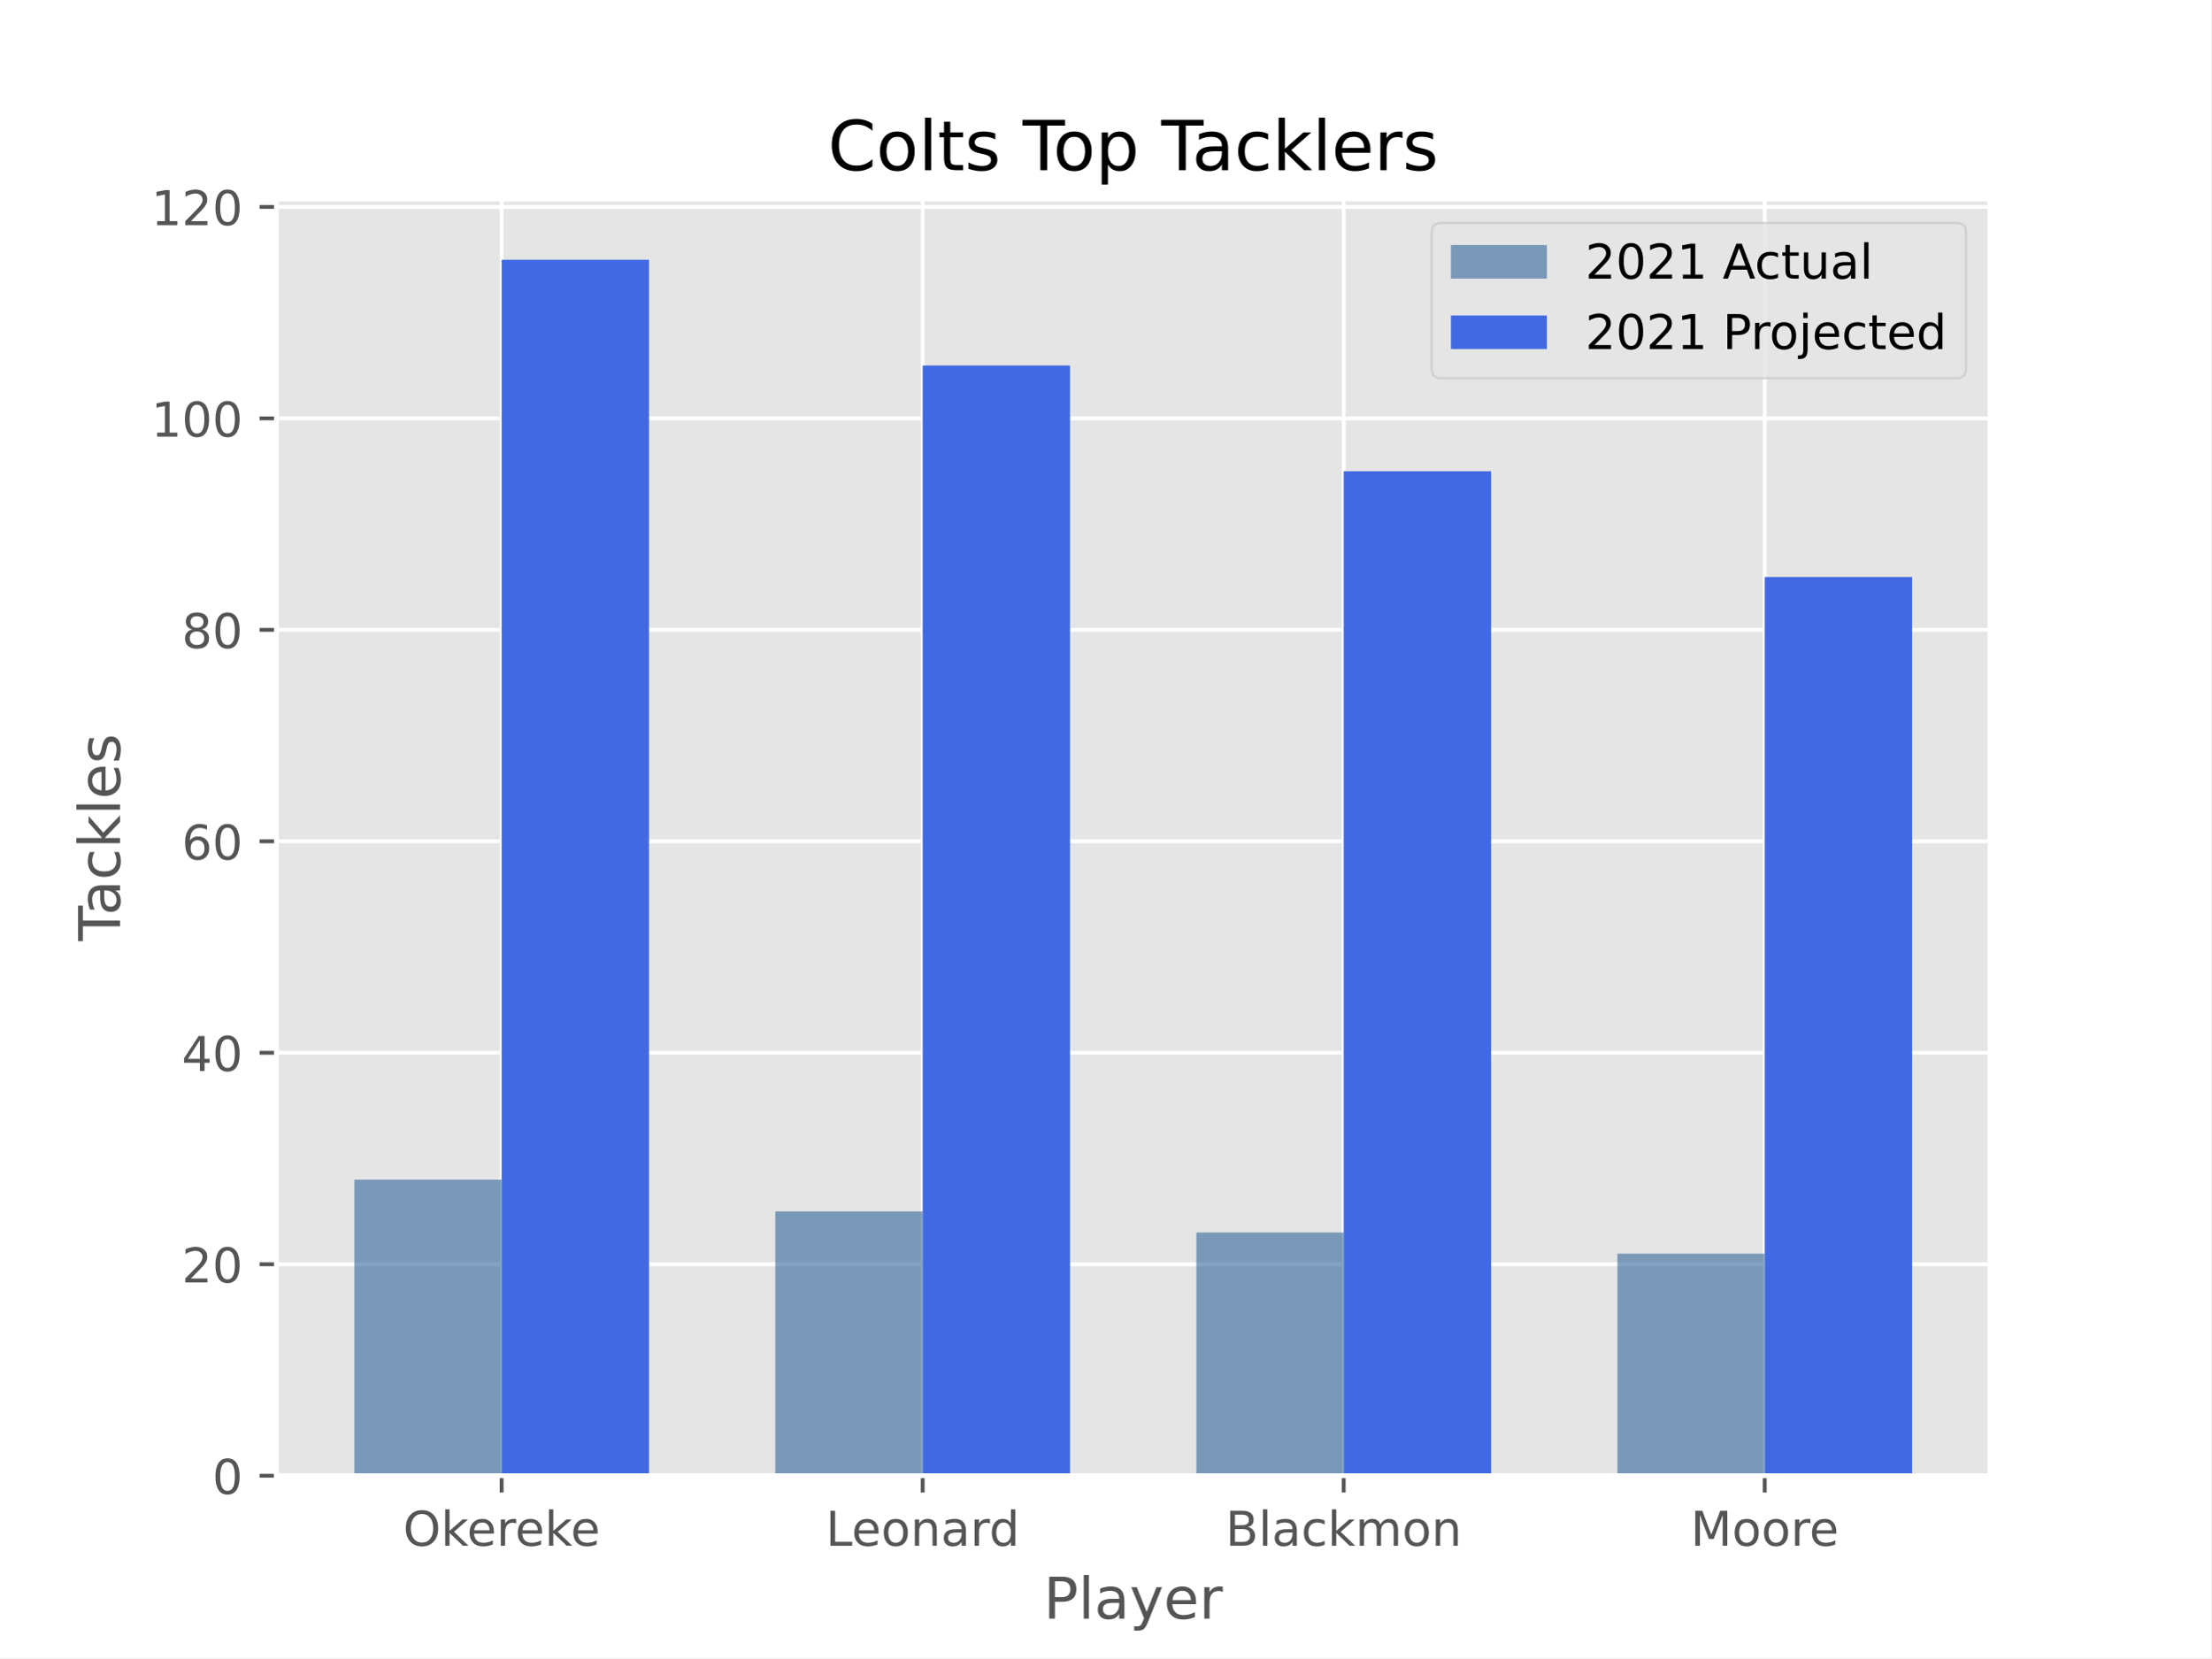
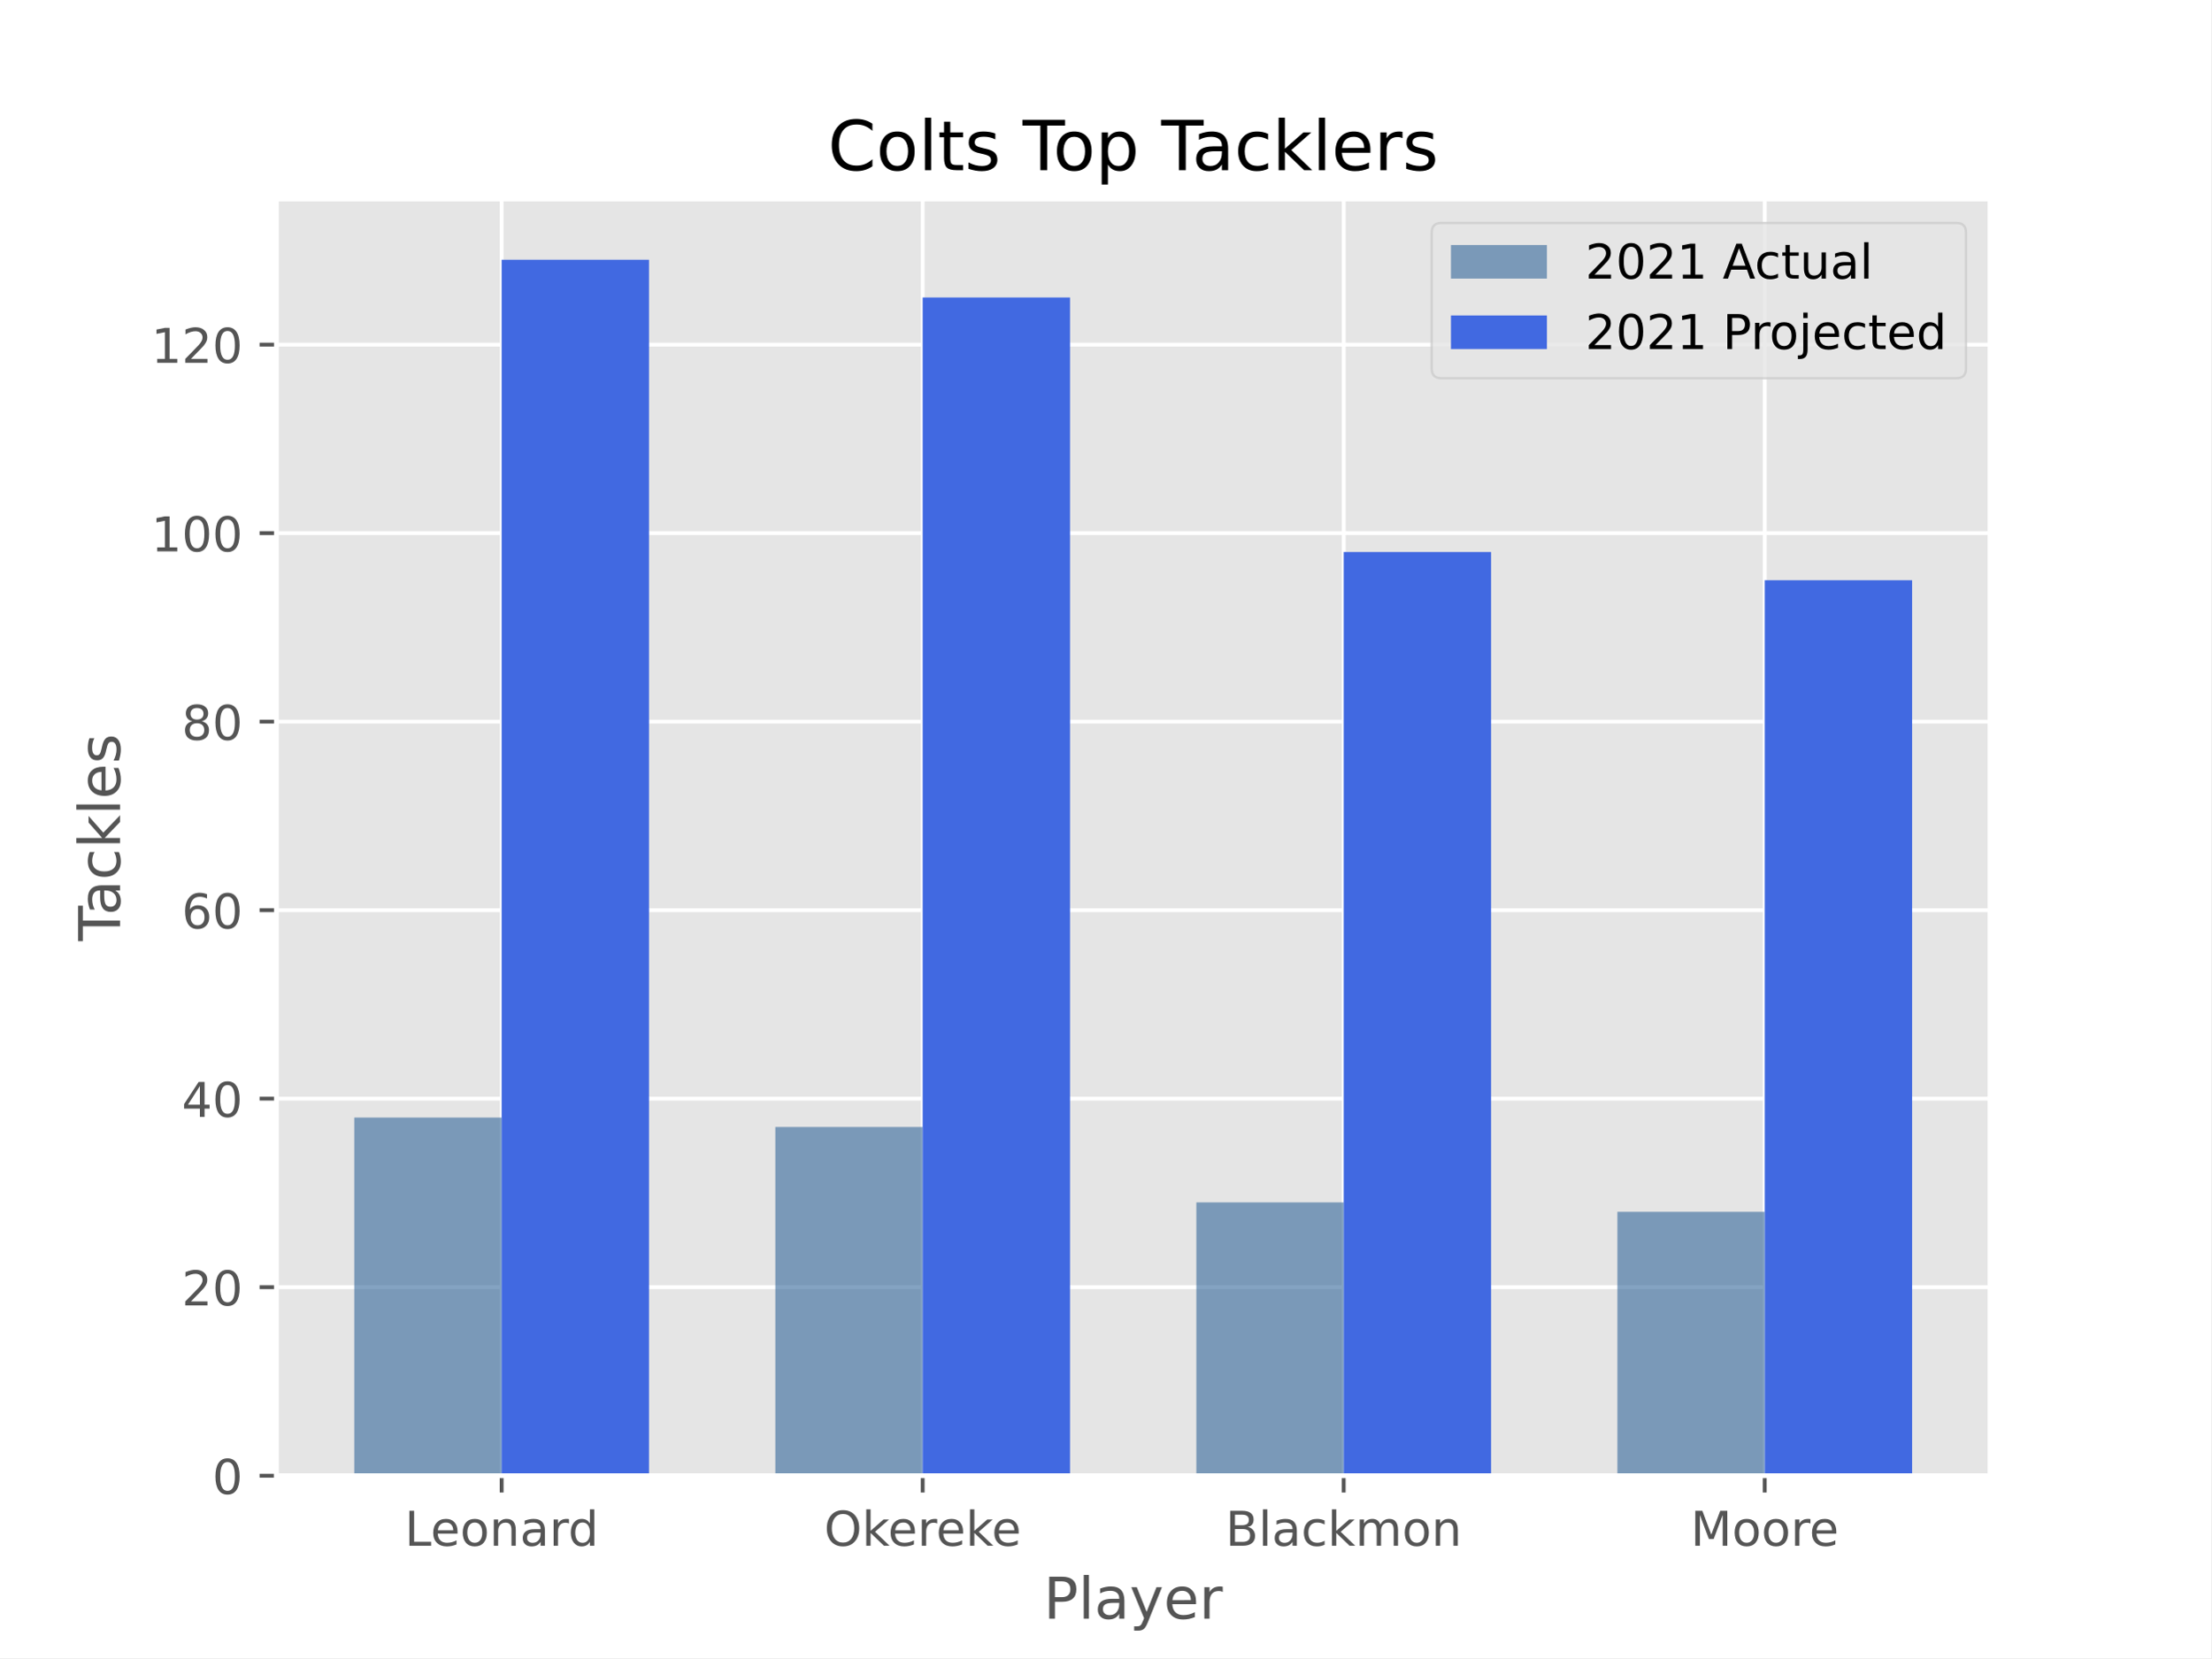
<svg xmlns="http://www.w3.org/2000/svg" xmlns:xlink="http://www.w3.org/1999/xlink" height="345.6pt" version="1.1" viewBox="0 0 460.8 345.6" width="460.8pt">
  <defs>
    <style type="text/css">*{stroke-linecap:butt;stroke-linejoin:round;}</style>
  </defs>
  <g id="figure_1">
    <g id="patch_1">
      <path d="M 0 345.6  L 460.8 345.6  L 460.8 0  L 0 0  z " style="fill:#ffffff;" />
    </g>
    <g id="axes_1">
      <g id="patch_2">
        <path d="M 57.6 307.584  L 414.72 307.584  L 414.72 41.472  L 57.6 41.472  z " style="fill:#e5e5e5;" />
      </g>
      <g id="matplotlib.axis_1">
        <g id="xtick_1">
          <g id="line2d_1">
-             <path clip-path="url(#p96173e5611)" d="M 104.543 307.584  L 104.543 41.472  " style="fill:none;stroke:#ffffff;stroke-linecap:square;stroke-width:0.8;" />
+             <path clip-path="url(#p70c346a8af)" d="M 104.543 307.584  L 104.543 41.472  " style="fill:none;stroke:#ffffff;stroke-linecap:square;stroke-width:0.8;" />
          </g>
          <g id="line2d_2">
            <defs>
-               <path d="M 0 0  L 0 3.5  " id="m11c60d16bc" style="stroke:#555555;stroke-width:0.8;" />
-             </defs>
-             <g>
-               <use style="fill:#555555;stroke:#555555;stroke-width:0.8;" x="104.543" xlink:href="#m11c60d16bc" y="307.584" />
+               <path d="M 0 0  L 0 3.5  " id="m7125b9de30" style="stroke:#555555;stroke-width:0.8;" />
+             </defs>
+             <g>
+               <use style="fill:#555555;stroke:#555555;stroke-width:0.8;" x="104.543" xlink:href="#m7125b9de30" y="307.584" />
            </g>
          </g>
          <g id="text_1">
-             <g style="fill:#555555;" transform="translate(84.00657 322.1824)scale(0.1 -0.1)">
+             <g style="fill:#555555;" transform="translate(84.33392 322.1824)scale(0.1 -0.1)">
+               <defs>
+                 <path d="M 628 4666  L 1259 4666  L 1259 531  L 3531 531  L 3531 0  L 628 0  L 628 4666  z " id="DejaVuSans-4c" transform="scale(0.015625)" />
+                 <path d="M 3597 1894  L 3597 1613  L 953 1613  Q 991 1019 1311 708  Q 1631 397 2203 397  Q 2534 397 2845 478  Q 3156 559 3463 722  L 3463 178  Q 3153 47 2828 -22  Q 2503 -91 2169 -91  Q 1331 -91 842 396  Q 353 884 353 1716  Q 353 2575 817 3079  Q 1281 3584 2069 3584  Q 2775 3584 3186 3129  Q 3597 2675 3597 1894  z M 3022 2063  Q 3016 2534 2758 2815  Q 2500 3097 2075 3097  Q 1594 3097 1305 2825  Q 1016 2553 972 2059  L 3022 2063  z " id="DejaVuSans-65" transform="scale(0.015625)" />
+                 <path d="M 1959 3097  Q 1497 3097 1228 2736  Q 959 2375 959 1747  Q 959 1119 1226 758  Q 1494 397 1959 397  Q 2419 397 2687 759  Q 2956 1122 2956 1747  Q 2956 2369 2687 2733  Q 2419 3097 1959 3097  z M 1959 3584  Q 2709 3584 3137 3096  Q 3566 2609 3566 1747  Q 3566 888 3137 398  Q 2709 -91 1959 -91  Q 1206 -91 779 398  Q 353 888 353 1747  Q 353 2609 779 3096  Q 1206 3584 1959 3584  z " id="DejaVuSans-6f" transform="scale(0.015625)" />
+                 <path d="M 3513 2113  L 3513 0  L 2938 0  L 2938 2094  Q 2938 2591 2744 2837  Q 2550 3084 2163 3084  Q 1697 3084 1428 2787  Q 1159 2491 1159 1978  L 1159 0  L 581 0  L 581 3500  L 1159 3500  L 1159 2956  Q 1366 3272 1645 3428  Q 1925 3584 2291 3584  Q 2894 3584 3203 3211  Q 3513 2838 3513 2113  z " id="DejaVuSans-6e" transform="scale(0.015625)" />
+                 <path d="M 2194 1759  Q 1497 1759 1228 1600  Q 959 1441 959 1056  Q 959 750 1161 570  Q 1363 391 1709 391  Q 2188 391 2477 730  Q 2766 1069 2766 1631  L 2766 1759  L 2194 1759  z M 3341 1997  L 3341 0  L 2766 0  L 2766 531  Q 2569 213 2275 61  Q 1981 -91 1556 -91  Q 1019 -91 701 211  Q 384 513 384 1019  Q 384 1609 779 1909  Q 1175 2209 1959 2209  L 2766 2209  L 2766 2266  Q 2766 2663 2505 2880  Q 2244 3097 1772 3097  Q 1472 3097 1187 3025  Q 903 2953 641 2809  L 641 3341  Q 956 3463 1253 3523  Q 1550 3584 1831 3584  Q 2591 3584 2966 3190  Q 3341 2797 3341 1997  z " id="DejaVuSans-61" transform="scale(0.015625)" />
+                 <path d="M 2631 2963  Q 2534 3019 2420 3045  Q 2306 3072 2169 3072  Q 1681 3072 1420 2755  Q 1159 2438 1159 1844  L 1159 0  L 581 0  L 581 3500  L 1159 3500  L 1159 2956  Q 1341 3275 1631 3429  Q 1922 3584 2338 3584  Q 2397 3584 2469 3576  Q 2541 3569 2628 3553  L 2631 2963  z " id="DejaVuSans-72" transform="scale(0.015625)" />
+                 <path d="M 2906 2969  L 2906 4863  L 3481 4863  L 3481 0  L 2906 0  L 2906 525  Q 2725 213 2448 61  Q 2172 -91 1784 -91  Q 1150 -91 751 415  Q 353 922 353 1747  Q 353 2572 751 3078  Q 1150 3584 1784 3584  Q 2172 3584 2448 3432  Q 2725 3281 2906 2969  z M 947 1747  Q 947 1113 1208 752  Q 1469 391 1925 391  Q 2381 391 2643 752  Q 2906 1113 2906 1747  Q 2906 2381 2643 2742  Q 2381 3103 1925 3103  Q 1469 3103 1208 2742  Q 947 2381 947 1747  z " id="DejaVuSans-64" transform="scale(0.015625)" />
+               </defs>
+               <use xlink:href="#DejaVuSans-4c" />
+               <use x="53.963" xlink:href="#DejaVuSans-65" />
+               <use x="115.486" xlink:href="#DejaVuSans-6f" />
+               <use x="176.668" xlink:href="#DejaVuSans-6e" />
+               <use x="240.047" xlink:href="#DejaVuSans-61" />
+               <use x="301.326" xlink:href="#DejaVuSans-72" />
+               <use x="340.689" xlink:href="#DejaVuSans-64" />
+             </g>
+           </g>
+         </g>
+         <g id="xtick_2">
+           <g id="line2d_3">
+             <path clip-path="url(#p70c346a8af)" d="M 192.288 307.584  L 192.288 41.472  " style="fill:none;stroke:#ffffff;stroke-linecap:square;stroke-width:0.8;" />
+           </g>
+           <g id="line2d_4">
+             <g>
+               <use style="fill:#555555;stroke:#555555;stroke-width:0.8;" x="192.288" xlink:href="#m7125b9de30" y="307.584" />
+             </g>
+           </g>
+           <g id="text_2">
+             <g style="fill:#555555;" transform="translate(171.751 322.1824)scale(0.1 -0.1)">
              <defs>
                <path d="M 2522 4238  Q 1834 4238 1429 3725  Q 1025 3213 1025 2328  Q 1025 1447 1429 934  Q 1834 422 2522 422  Q 3209 422 3611 934  Q 4013 1447 4013 2328  Q 4013 3213 3611 3725  Q 3209 4238 2522 4238  z M 2522 4750  Q 3503 4750 4090 4092  Q 4678 3434 4678 2328  Q 4678 1225 4090 567  Q 3503 -91 2522 -91  Q 1538 -91 948 565  Q 359 1222 359 2328  Q 359 3434 948 4092  Q 1538 4750 2522 4750  z " id="DejaVuSans-4f" transform="scale(0.015625)" />
                <path d="M 581 4863  L 1159 4863  L 1159 1991  L 2875 3500  L 3609 3500  L 1753 1863  L 3688 0  L 2938 0  L 1159 1709  L 1159 0  L 581 0  L 581 4863  z " id="DejaVuSans-6b" transform="scale(0.015625)" />
-                 <path d="M 3597 1894  L 3597 1613  L 953 1613  Q 991 1019 1311 708  Q 1631 397 2203 397  Q 2534 397 2845 478  Q 3156 559 3463 722  L 3463 178  Q 3153 47 2828 -22  Q 2503 -91 2169 -91  Q 1331 -91 842 396  Q 353 884 353 1716  Q 353 2575 817 3079  Q 1281 3584 2069 3584  Q 2775 3584 3186 3129  Q 3597 2675 3597 1894  z M 3022 2063  Q 3016 2534 2758 2815  Q 2500 3097 2075 3097  Q 1594 3097 1305 2825  Q 1016 2553 972 2059  L 3022 2063  z " id="DejaVuSans-65" transform="scale(0.015625)" />
-                 <path d="M 2631 2963  Q 2534 3019 2420 3045  Q 2306 3072 2169 3072  Q 1681 3072 1420 2755  Q 1159 2438 1159 1844  L 1159 0  L 581 0  L 581 3500  L 1159 3500  L 1159 2956  Q 1341 3275 1631 3429  Q 1922 3584 2338 3584  Q 2397 3584 2469 3576  Q 2541 3569 2628 3553  L 2631 2963  z " id="DejaVuSans-72" transform="scale(0.015625)" />
              </defs>
              <use xlink:href="#DejaVuSans-4f" />
              <use x="78.711" xlink:href="#DejaVuSans-6b" />
              <use x="132.996" xlink:href="#DejaVuSans-65" />
              <use x="194.52" xlink:href="#DejaVuSans-72" />
              <use x="233.383" xlink:href="#DejaVuSans-65" />
              <use x="294.906" xlink:href="#DejaVuSans-6b" />
              <use x="349.191" xlink:href="#DejaVuSans-65" />
            </g>
          </g>
        </g>
-         <g id="xtick_2">
-           <g id="line2d_3">
-             <path clip-path="url(#p96173e5611)" d="M 192.288 307.584  L 192.288 41.472  " style="fill:none;stroke:#ffffff;stroke-linecap:square;stroke-width:0.8;" />
-           </g>
-           <g id="line2d_4">
-             <g>
-               <use style="fill:#555555;stroke:#555555;stroke-width:0.8;" x="192.288" xlink:href="#m11c60d16bc" y="307.584" />
-             </g>
-           </g>
-           <g id="text_2">
-             <g style="fill:#555555;" transform="translate(172.0784 322.1824)scale(0.1 -0.1)">
-               <defs>
-                 <path d="M 628 4666  L 1259 4666  L 1259 531  L 3531 531  L 3531 0  L 628 0  L 628 4666  z " id="DejaVuSans-4c" transform="scale(0.015625)" />
-                 <path d="M 1959 3097  Q 1497 3097 1228 2736  Q 959 2375 959 1747  Q 959 1119 1226 758  Q 1494 397 1959 397  Q 2419 397 2687 759  Q 2956 1122 2956 1747  Q 2956 2369 2687 2733  Q 2419 3097 1959 3097  z M 1959 3584  Q 2709 3584 3137 3096  Q 3566 2609 3566 1747  Q 3566 888 3137 398  Q 2709 -91 1959 -91  Q 1206 -91 779 398  Q 353 888 353 1747  Q 353 2609 779 3096  Q 1206 3584 1959 3584  z " id="DejaVuSans-6f" transform="scale(0.015625)" />
-                 <path d="M 3513 2113  L 3513 0  L 2938 0  L 2938 2094  Q 2938 2591 2744 2837  Q 2550 3084 2163 3084  Q 1697 3084 1428 2787  Q 1159 2491 1159 1978  L 1159 0  L 581 0  L 581 3500  L 1159 3500  L 1159 2956  Q 1366 3272 1645 3428  Q 1925 3584 2291 3584  Q 2894 3584 3203 3211  Q 3513 2838 3513 2113  z " id="DejaVuSans-6e" transform="scale(0.015625)" />
-                 <path d="M 2194 1759  Q 1497 1759 1228 1600  Q 959 1441 959 1056  Q 959 750 1161 570  Q 1363 391 1709 391  Q 2188 391 2477 730  Q 2766 1069 2766 1631  L 2766 1759  L 2194 1759  z M 3341 1997  L 3341 0  L 2766 0  L 2766 531  Q 2569 213 2275 61  Q 1981 -91 1556 -91  Q 1019 -91 701 211  Q 384 513 384 1019  Q 384 1609 779 1909  Q 1175 2209 1959 2209  L 2766 2209  L 2766 2266  Q 2766 2663 2505 2880  Q 2244 3097 1772 3097  Q 1472 3097 1187 3025  Q 903 2953 641 2809  L 641 3341  Q 956 3463 1253 3523  Q 1550 3584 1831 3584  Q 2591 3584 2966 3190  Q 3341 2797 3341 1997  z " id="DejaVuSans-61" transform="scale(0.015625)" />
-                 <path d="M 2906 2969  L 2906 4863  L 3481 4863  L 3481 0  L 2906 0  L 2906 525  Q 2725 213 2448 61  Q 2172 -91 1784 -91  Q 1150 -91 751 415  Q 353 922 353 1747  Q 353 2572 751 3078  Q 1150 3584 1784 3584  Q 2172 3584 2448 3432  Q 2725 3281 2906 2969  z M 947 1747  Q 947 1113 1208 752  Q 1469 391 1925 391  Q 2381 391 2643 752  Q 2906 1113 2906 1747  Q 2906 2381 2643 2742  Q 2381 3103 1925 3103  Q 1469 3103 1208 2742  Q 947 2381 947 1747  z " id="DejaVuSans-64" transform="scale(0.015625)" />
-               </defs>
-               <use xlink:href="#DejaVuSans-4c" />
-               <use x="53.963" xlink:href="#DejaVuSans-65" />
-               <use x="115.486" xlink:href="#DejaVuSans-6f" />
-               <use x="176.668" xlink:href="#DejaVuSans-6e" />
-               <use x="240.047" xlink:href="#DejaVuSans-61" />
-               <use x="301.326" xlink:href="#DejaVuSans-72" />
-               <use x="340.689" xlink:href="#DejaVuSans-64" />
-             </g>
-           </g>
-         </g>
        <g id="xtick_3">
          <g id="line2d_5">
-             <path clip-path="url(#p96173e5611)" d="M 280.032 307.584  L 280.032 41.472  " style="fill:none;stroke:#ffffff;stroke-linecap:square;stroke-width:0.8;" />
+             <path clip-path="url(#p70c346a8af)" d="M 280.032 307.584  L 280.032 41.472  " style="fill:none;stroke:#ffffff;stroke-linecap:square;stroke-width:0.8;" />
          </g>
          <g id="line2d_6">
            <g>
-               <use style="fill:#555555;stroke:#555555;stroke-width:0.8;" x="280.032" xlink:href="#m11c60d16bc" y="307.584" />
+               <use style="fill:#555555;stroke:#555555;stroke-width:0.8;" x="280.032" xlink:href="#m7125b9de30" y="307.584" />
            </g>
          </g>
          <g id="text_3">
            <g style="fill:#555555;" transform="translate(255.4057 322.1824)scale(0.1 -0.1)">
              <defs>
                <path d="M 1259 2228  L 1259 519  L 2272 519  Q 2781 519 3026 730  Q 3272 941 3272 1375  Q 3272 1813 3026 2020  Q 2781 2228 2272 2228  L 1259 2228  z M 1259 4147  L 1259 2741  L 2194 2741  Q 2656 2741 2882 2914  Q 3109 3088 3109 3444  Q 3109 3797 2882 3972  Q 2656 4147 2194 4147  L 1259 4147  z M 628 4666  L 2241 4666  Q 2963 4666 3353 4366  Q 3744 4066 3744 3513  Q 3744 3084 3544 2831  Q 3344 2578 2956 2516  Q 3422 2416 3680 2098  Q 3938 1781 3938 1306  Q 3938 681 3513 340  Q 3088 0 2303 0  L 628 0  L 628 4666  z " id="DejaVuSans-42" transform="scale(0.015625)" />
                <path d="M 603 4863  L 1178 4863  L 1178 0  L 603 0  L 603 4863  z " id="DejaVuSans-6c" transform="scale(0.015625)" />
                <path d="M 3122 3366  L 3122 2828  Q 2878 2963 2633 3030  Q 2388 3097 2138 3097  Q 1578 3097 1268 2742  Q 959 2388 959 1747  Q 959 1106 1268 751  Q 1578 397 2138 397  Q 2388 397 2633 464  Q 2878 531 3122 666  L 3122 134  Q 2881 22 2623 -34  Q 2366 -91 2075 -91  Q 1284 -91 818 406  Q 353 903 353 1747  Q 353 2603 823 3093  Q 1294 3584 2113 3584  Q 2378 3584 2631 3529  Q 2884 3475 3122 3366  z " id="DejaVuSans-63" transform="scale(0.015625)" />
                <path d="M 3328 2828  Q 3544 3216 3844 3400  Q 4144 3584 4550 3584  Q 5097 3584 5394 3201  Q 5691 2819 5691 2113  L 5691 0  L 5113 0  L 5113 2094  Q 5113 2597 4934 2840  Q 4756 3084 4391 3084  Q 3944 3084 3684 2787  Q 3425 2491 3425 1978  L 3425 0  L 2847 0  L 2847 2094  Q 2847 2600 2669 2842  Q 2491 3084 2119 3084  Q 1678 3084 1418 2786  Q 1159 2488 1159 1978  L 1159 0  L 581 0  L 581 3500  L 1159 3500  L 1159 2956  Q 1356 3278 1631 3431  Q 1906 3584 2284 3584  Q 2666 3584 2933 3390  Q 3200 3197 3328 2828  z " id="DejaVuSans-6d" transform="scale(0.015625)" />
              </defs>
              <use xlink:href="#DejaVuSans-42" />
              <use x="68.604" xlink:href="#DejaVuSans-6c" />
              <use x="96.387" xlink:href="#DejaVuSans-61" />
              <use x="157.666" xlink:href="#DejaVuSans-63" />
              <use x="212.646" xlink:href="#DejaVuSans-6b" />
              <use x="270.557" xlink:href="#DejaVuSans-6d" />
              <use x="367.969" xlink:href="#DejaVuSans-6f" />
              <use x="429.15" xlink:href="#DejaVuSans-6e" />
            </g>
          </g>
        </g>
        <g id="xtick_4">
          <g id="line2d_7">
-             <path clip-path="url(#p96173e5611)" d="M 367.777 307.584  L 367.777 41.472  " style="fill:none;stroke:#ffffff;stroke-linecap:square;stroke-width:0.8;" />
+             <path clip-path="url(#p70c346a8af)" d="M 367.777 307.584  L 367.777 41.472  " style="fill:none;stroke:#ffffff;stroke-linecap:square;stroke-width:0.8;" />
          </g>
          <g id="line2d_8">
            <g>
-               <use style="fill:#555555;stroke:#555555;stroke-width:0.8;" x="367.777" xlink:href="#m11c60d16bc" y="307.584" />
+               <use style="fill:#555555;stroke:#555555;stroke-width:0.8;" x="367.777" xlink:href="#m7125b9de30" y="307.584" />
            </g>
          </g>
          <g id="text_4">
            <g style="fill:#555555;" transform="translate(352.3244 322.1824)scale(0.1 -0.1)">
              <defs>
                <path d="M 628 4666  L 1569 4666  L 2759 1491  L 3956 4666  L 4897 4666  L 4897 0  L 4281 0  L 4281 4097  L 3078 897  L 2444 897  L 1241 4097  L 1241 0  L 628 0  L 628 4666  z " id="DejaVuSans-4d" transform="scale(0.015625)" />
              </defs>
              <use xlink:href="#DejaVuSans-4d" />
              <use x="86.279" xlink:href="#DejaVuSans-6f" />
              <use x="147.461" xlink:href="#DejaVuSans-6f" />
              <use x="208.643" xlink:href="#DejaVuSans-72" />
              <use x="247.506" xlink:href="#DejaVuSans-65" />
            </g>
          </g>
        </g>
        <g id="text_5">
          <g style="fill:#555555;" transform="translate(217.4888 337.3802)scale(0.12 -0.12)">
            <defs>
              <path d="M 1259 4147  L 1259 2394  L 2053 2394  Q 2494 2394 2734 2622  Q 2975 2850 2975 3272  Q 2975 3691 2734 3919  Q 2494 4147 2053 4147  L 1259 4147  z M 628 4666  L 2053 4666  Q 2838 4666 3239 4311  Q 3641 3956 3641 3272  Q 3641 2581 3239 2228  Q 2838 1875 2053 1875  L 1259 1875  L 1259 0  L 628 0  L 628 4666  z " id="DejaVuSans-50" transform="scale(0.015625)" />
              <path d="M 2059 -325  Q 1816 -950 1584 -1140  Q 1353 -1331 966 -1331  L 506 -1331  L 506 -850  L 844 -850  Q 1081 -850 1212 -737  Q 1344 -625 1503 -206  L 1606 56  L 191 3500  L 800 3500  L 1894 763  L 2988 3500  L 3597 3500  L 2059 -325  z " id="DejaVuSans-79" transform="scale(0.015625)" />
            </defs>
            <use xlink:href="#DejaVuSans-50" />
            <use x="60.303" xlink:href="#DejaVuSans-6c" />
            <use x="88.086" xlink:href="#DejaVuSans-61" />
            <use x="149.365" xlink:href="#DejaVuSans-79" />
            <use x="208.545" xlink:href="#DejaVuSans-65" />
            <use x="270.068" xlink:href="#DejaVuSans-72" />
          </g>
        </g>
      </g>
      <g id="matplotlib.axis_2">
        <g id="ytick_1">
          <g id="line2d_9">
-             <path clip-path="url(#p96173e5611)" d="M 57.6 307.584  L 414.72 307.584  " style="fill:none;stroke:#ffffff;stroke-linecap:square;stroke-width:0.8;" />
+             <path clip-path="url(#p70c346a8af)" d="M 57.6 307.584  L 414.72 307.584  " style="fill:none;stroke:#ffffff;stroke-linecap:square;stroke-width:0.8;" />
          </g>
          <g id="line2d_10">
            <defs>
-               <path d="M 0 0  L -3.5 0  " id="m90394d0666" style="stroke:#555555;stroke-width:0.8;" />
-             </defs>
-             <g>
-               <use style="fill:#555555;stroke:#555555;stroke-width:0.8;" x="57.6" xlink:href="#m90394d0666" y="307.584" />
+               <path d="M 0 0  L -3.5 0  " id="m6f34752d51" style="stroke:#555555;stroke-width:0.8;" />
+             </defs>
+             <g>
+               <use style="fill:#555555;stroke:#555555;stroke-width:0.8;" x="57.6" xlink:href="#m6f34752d51" y="307.584" />
            </g>
          </g>
          <g id="text_6">
            <g style="fill:#555555;" transform="translate(44.2375 311.3832)scale(0.1 -0.1)">
              <defs>
                <path d="M 2034 4250  Q 1547 4250 1301 3770  Q 1056 3291 1056 2328  Q 1056 1369 1301 889  Q 1547 409 2034 409  Q 2525 409 2770 889  Q 3016 1369 3016 2328  Q 3016 3291 2770 3770  Q 2525 4250 2034 4250  z M 2034 4750  Q 2819 4750 3233 4129  Q 3647 3509 3647 2328  Q 3647 1150 3233 529  Q 2819 -91 2034 -91  Q 1250 -91 836 529  Q 422 1150 422 2328  Q 422 3509 836 4129  Q 1250 4750 2034 4750  z " id="DejaVuSans-30" transform="scale(0.015625)" />
              </defs>
              <use xlink:href="#DejaVuSans-30" />
            </g>
          </g>
        </g>
        <g id="ytick_2">
          <g id="line2d_11">
-             <path clip-path="url(#p96173e5611)" d="M 57.6 263.507  L 414.72 263.507  " style="fill:none;stroke:#ffffff;stroke-linecap:square;stroke-width:0.8;" />
+             <path clip-path="url(#p70c346a8af)" d="M 57.6 268.291  L 414.72 268.291  " style="fill:none;stroke:#ffffff;stroke-linecap:square;stroke-width:0.8;" />
          </g>
          <g id="line2d_12">
            <g>
-               <use style="fill:#555555;stroke:#555555;stroke-width:0.8;" x="57.6" xlink:href="#m90394d0666" y="263.507" />
+               <use style="fill:#555555;stroke:#555555;stroke-width:0.8;" x="57.6" xlink:href="#m6f34752d51" y="268.291" />
            </g>
          </g>
          <g id="text_7">
-             <g style="fill:#555555;" transform="translate(37.875 267.3067)scale(0.1 -0.1)">
+             <g style="fill:#555555;" transform="translate(37.875 272.0902)scale(0.1 -0.1)">
              <defs>
                <path d="M 1228 531  L 3431 531  L 3431 0  L 469 0  L 469 531  Q 828 903 1448 1529  Q 2069 2156 2228 2338  Q 2531 2678 2651 2914  Q 2772 3150 2772 3378  Q 2772 3750 2511 3984  Q 2250 4219 1831 4219  Q 1534 4219 1204 4116  Q 875 4013 500 3803  L 500 4441  Q 881 4594 1212 4672  Q 1544 4750 1819 4750  Q 2544 4750 2975 4387  Q 3406 4025 3406 3419  Q 3406 3131 3298 2873  Q 3191 2616 2906 2266  Q 2828 2175 2409 1742  Q 1991 1309 1228 531  z " id="DejaVuSans-32" transform="scale(0.015625)" />
              </defs>
              <use xlink:href="#DejaVuSans-32" />
              <use x="63.623" xlink:href="#DejaVuSans-30" />
            </g>
          </g>
        </g>
        <g id="ytick_3">
          <g id="line2d_13">
-             <path clip-path="url(#p96173e5611)" d="M 57.6 219.431  L 414.72 219.431  " style="fill:none;stroke:#ffffff;stroke-linecap:square;stroke-width:0.8;" />
+             <path clip-path="url(#p70c346a8af)" d="M 57.6 228.998  L 414.72 228.998  " style="fill:none;stroke:#ffffff;stroke-linecap:square;stroke-width:0.8;" />
          </g>
          <g id="line2d_14">
            <g>
-               <use style="fill:#555555;stroke:#555555;stroke-width:0.8;" x="57.6" xlink:href="#m90394d0666" y="219.431" />
+               <use style="fill:#555555;stroke:#555555;stroke-width:0.8;" x="57.6" xlink:href="#m6f34752d51" y="228.998" />
            </g>
          </g>
          <g id="text_8">
-             <g style="fill:#555555;" transform="translate(37.875 223.2302)scale(0.1 -0.1)">
+             <g style="fill:#555555;" transform="translate(37.875 232.7972)scale(0.1 -0.1)">
              <defs>
                <path d="M 2419 4116  L 825 1625  L 2419 1625  L 2419 4116  z M 2253 4666  L 3047 4666  L 3047 1625  L 3713 1625  L 3713 1100  L 3047 1100  L 3047 0  L 2419 0  L 2419 1100  L 313 1100  L 313 1709  L 2253 4666  z " id="DejaVuSans-34" transform="scale(0.015625)" />
              </defs>
              <use xlink:href="#DejaVuSans-34" />
              <use x="63.623" xlink:href="#DejaVuSans-30" />
            </g>
          </g>
        </g>
        <g id="ytick_4">
          <g id="line2d_15">
-             <path clip-path="url(#p96173e5611)" d="M 57.6 175.354  L 414.72 175.354  " style="fill:none;stroke:#ffffff;stroke-linecap:square;stroke-width:0.8;" />
+             <path clip-path="url(#p70c346a8af)" d="M 57.6 189.705  L 414.72 189.705  " style="fill:none;stroke:#ffffff;stroke-linecap:square;stroke-width:0.8;" />
          </g>
          <g id="line2d_16">
            <g>
-               <use style="fill:#555555;stroke:#555555;stroke-width:0.8;" x="57.6" xlink:href="#m90394d0666" y="175.354" />
+               <use style="fill:#555555;stroke:#555555;stroke-width:0.8;" x="57.6" xlink:href="#m6f34752d51" y="189.705" />
            </g>
          </g>
          <g id="text_9">
-             <g style="fill:#555555;" transform="translate(37.875 179.1537)scale(0.1 -0.1)">
+             <g style="fill:#555555;" transform="translate(37.875 193.5041)scale(0.1 -0.1)">
              <defs>
                <path d="M 2113 2584  Q 1688 2584 1439 2293  Q 1191 2003 1191 1497  Q 1191 994 1439 701  Q 1688 409 2113 409  Q 2538 409 2786 701  Q 3034 994 3034 1497  Q 3034 2003 2786 2293  Q 2538 2584 2113 2584  z M 3366 4563  L 3366 3988  Q 3128 4100 2886 4159  Q 2644 4219 2406 4219  Q 1781 4219 1451 3797  Q 1122 3375 1075 2522  Q 1259 2794 1537 2939  Q 1816 3084 2150 3084  Q 2853 3084 3261 2657  Q 3669 2231 3669 1497  Q 3669 778 3244 343  Q 2819 -91 2113 -91  Q 1303 -91 875 529  Q 447 1150 447 2328  Q 447 3434 972 4092  Q 1497 4750 2381 4750  Q 2619 4750 2861 4703  Q 3103 4656 3366 4563  z " id="DejaVuSans-36" transform="scale(0.015625)" />
              </defs>
              <use xlink:href="#DejaVuSans-36" />
              <use x="63.623" xlink:href="#DejaVuSans-30" />
            </g>
          </g>
        </g>
        <g id="ytick_5">
          <g id="line2d_17">
-             <path clip-path="url(#p96173e5611)" d="M 57.6 131.278  L 414.72 131.278  " style="fill:none;stroke:#ffffff;stroke-linecap:square;stroke-width:0.8;" />
+             <path clip-path="url(#p70c346a8af)" d="M 57.6 150.412  L 414.72 150.412  " style="fill:none;stroke:#ffffff;stroke-linecap:square;stroke-width:0.8;" />
          </g>
          <g id="line2d_18">
            <g>
-               <use style="fill:#555555;stroke:#555555;stroke-width:0.8;" x="57.6" xlink:href="#m90394d0666" y="131.278" />
+               <use style="fill:#555555;stroke:#555555;stroke-width:0.8;" x="57.6" xlink:href="#m6f34752d51" y="150.412" />
            </g>
          </g>
          <g id="text_10">
-             <g style="fill:#555555;" transform="translate(37.875 135.0771)scale(0.1 -0.1)">
+             <g style="fill:#555555;" transform="translate(37.875 154.2111)scale(0.1 -0.1)">
              <defs>
                <path d="M 2034 2216  Q 1584 2216 1326 1975  Q 1069 1734 1069 1313  Q 1069 891 1326 650  Q 1584 409 2034 409  Q 2484 409 2743 651  Q 3003 894 3003 1313  Q 3003 1734 2745 1975  Q 2488 2216 2034 2216  z M 1403 2484  Q 997 2584 770 2862  Q 544 3141 544 3541  Q 544 4100 942 4425  Q 1341 4750 2034 4750  Q 2731 4750 3128 4425  Q 3525 4100 3525 3541  Q 3525 3141 3298 2862  Q 3072 2584 2669 2484  Q 3125 2378 3379 2068  Q 3634 1759 3634 1313  Q 3634 634 3220 271  Q 2806 -91 2034 -91  Q 1263 -91 848 271  Q 434 634 434 1313  Q 434 1759 690 2068  Q 947 2378 1403 2484  z M 1172 3481  Q 1172 3119 1398 2916  Q 1625 2713 2034 2713  Q 2441 2713 2670 2916  Q 2900 3119 2900 3481  Q 2900 3844 2670 4047  Q 2441 4250 2034 4250  Q 1625 4250 1398 4047  Q 1172 3844 1172 3481  z " id="DejaVuSans-38" transform="scale(0.015625)" />
              </defs>
              <use xlink:href="#DejaVuSans-38" />
              <use x="63.623" xlink:href="#DejaVuSans-30" />
            </g>
          </g>
        </g>
        <g id="ytick_6">
          <g id="line2d_19">
-             <path clip-path="url(#p96173e5611)" d="M 57.6 87.201  L 414.72 87.201  " style="fill:none;stroke:#ffffff;stroke-linecap:square;stroke-width:0.8;" />
+             <path clip-path="url(#p70c346a8af)" d="M 57.6 111.119  L 414.72 111.119  " style="fill:none;stroke:#ffffff;stroke-linecap:square;stroke-width:0.8;" />
          </g>
          <g id="line2d_20">
            <g>
-               <use style="fill:#555555;stroke:#555555;stroke-width:0.8;" x="57.6" xlink:href="#m90394d0666" y="87.201" />
+               <use style="fill:#555555;stroke:#555555;stroke-width:0.8;" x="57.6" xlink:href="#m6f34752d51" y="111.119" />
            </g>
          </g>
          <g id="text_11">
-             <g style="fill:#555555;" transform="translate(31.5125 91.00061)scale(0.1 -0.1)">
+             <g style="fill:#555555;" transform="translate(31.5125 114.9181)scale(0.1 -0.1)">
              <defs>
                <path d="M 794 531  L 1825 531  L 1825 4091  L 703 3866  L 703 4441  L 1819 4666  L 2450 4666  L 2450 531  L 3481 531  L 3481 0  L 794 0  L 794 531  z " id="DejaVuSans-31" transform="scale(0.015625)" />
              </defs>
              <use xlink:href="#DejaVuSans-31" />
              <use x="63.623" xlink:href="#DejaVuSans-30" />
              <use x="127.246" xlink:href="#DejaVuSans-30" />
            </g>
          </g>
        </g>
        <g id="ytick_7">
          <g id="line2d_21">
-             <path clip-path="url(#p96173e5611)" d="M 57.6 43.125  L 414.72 43.125  " style="fill:none;stroke:#ffffff;stroke-linecap:square;stroke-width:0.8;" />
+             <path clip-path="url(#p70c346a8af)" d="M 57.6 71.826  L 414.72 71.826  " style="fill:none;stroke:#ffffff;stroke-linecap:square;stroke-width:0.8;" />
          </g>
          <g id="line2d_22">
            <g>
-               <use style="fill:#555555;stroke:#555555;stroke-width:0.8;" x="57.6" xlink:href="#m90394d0666" y="43.125" />
+               <use style="fill:#555555;stroke:#555555;stroke-width:0.8;" x="57.6" xlink:href="#m6f34752d51" y="71.826" />
            </g>
          </g>
          <g id="text_12">
-             <g style="fill:#555555;" transform="translate(31.5125 46.92409)scale(0.1 -0.1)">
+             <g style="fill:#555555;" transform="translate(31.5125 75.62508)scale(0.1 -0.1)">
              <use xlink:href="#DejaVuSans-31" />
              <use x="63.623" xlink:href="#DejaVuSans-32" />
              <use x="127.246" xlink:href="#DejaVuSans-30" />
            </g>
          </g>
        </g>
        <g id="text_13">
          <g style="fill:#555555;" transform="translate(25.01687 196.1374)rotate(-90)scale(0.12 -0.12)">
            <defs>
              <path d="M -19 4666  L 3928 4666  L 3928 4134  L 2272 4134  L 2272 0  L 1638 0  L 1638 4134  L -19 4134  L -19 4666  z " id="DejaVuSans-54" transform="scale(0.015625)" />
              <path d="M 2834 3397  L 2834 2853  Q 2591 2978 2328 3040  Q 2066 3103 1784 3103  Q 1356 3103 1142 2972  Q 928 2841 928 2578  Q 928 2378 1081 2264  Q 1234 2150 1697 2047  L 1894 2003  Q 2506 1872 2764 1633  Q 3022 1394 3022 966  Q 3022 478 2636 193  Q 2250 -91 1575 -91  Q 1294 -91 989 -36  Q 684 19 347 128  L 347 722  Q 666 556 975 473  Q 1284 391 1588 391  Q 1994 391 2212 530  Q 2431 669 2431 922  Q 2431 1156 2273 1281  Q 2116 1406 1581 1522  L 1381 1569  Q 847 1681 609 1914  Q 372 2147 372 2553  Q 372 3047 722 3315  Q 1072 3584 1716 3584  Q 2034 3584 2315 3537  Q 2597 3491 2834 3397  z " id="DejaVuSans-73" transform="scale(0.015625)" />
            </defs>
            <use xlink:href="#DejaVuSans-54" />
            <use x="44.584" xlink:href="#DejaVuSans-61" />
            <use x="105.863" xlink:href="#DejaVuSans-63" />
            <use x="160.844" xlink:href="#DejaVuSans-6b" />
            <use x="218.754" xlink:href="#DejaVuSans-6c" />
            <use x="246.537" xlink:href="#DejaVuSans-65" />
            <use x="308.061" xlink:href="#DejaVuSans-73" />
          </g>
        </g>
      </g>
      <g id="patch_3">
-         <path clip-path="url(#p96173e5611)" d="M 73.833 307.584  L 104.543 307.584  L 104.543 245.877  L 73.833 245.877  z " style="fill:#336699;fill-opacity:0.6;" />
+         <path clip-path="url(#p70c346a8af)" d="M 73.833 307.584  L 104.543 307.584  L 104.543 232.927  L 73.833 232.927  z " style="fill:#336699;fill-opacity:0.6;" />
      </g>
      <g id="patch_4">
-         <path clip-path="url(#p96173e5611)" d="M 161.577 307.584  L 192.288 307.584  L 192.288 252.488  L 161.577 252.488  z " style="fill:#336699;fill-opacity:0.6;" />
+         <path clip-path="url(#p70c346a8af)" d="M 161.577 307.584  L 192.288 307.584  L 192.288 234.892  L 161.577 234.892  z " style="fill:#336699;fill-opacity:0.6;" />
      </g>
      <g id="patch_5">
-         <path clip-path="url(#p96173e5611)" d="M 249.322 307.584  L 280.032 307.584  L 280.032 256.896  L 249.322 256.896  z " style="fill:#336699;fill-opacity:0.6;" />
+         <path clip-path="url(#p70c346a8af)" d="M 249.322 307.584  L 280.032 307.584  L 280.032 250.609  L 249.322 250.609  z " style="fill:#336699;fill-opacity:0.6;" />
      </g>
      <g id="patch_6">
-         <path clip-path="url(#p96173e5611)" d="M 337.066 307.584  L 367.777 307.584  L 367.777 261.304  L 337.066 261.304  z " style="fill:#336699;fill-opacity:0.6;" />
+         <path clip-path="url(#p70c346a8af)" d="M 337.066 307.584  L 367.777 307.584  L 367.777 252.574  L 337.066 252.574  z " style="fill:#336699;fill-opacity:0.6;" />
      </g>
      <g id="patch_7">
-         <path clip-path="url(#p96173e5611)" d="M 104.543 307.584  L 135.254 307.584  L 135.254 54.144  L 104.543 54.144  z " style="fill:#4169e1;" />
+         <path clip-path="url(#p70c346a8af)" d="M 104.543 307.584  L 135.254 307.584  L 135.254 54.144  L 104.543 54.144  z " style="fill:#4169e1;" />
      </g>
      <g id="patch_8">
-         <path clip-path="url(#p96173e5611)" d="M 192.288 307.584  L 222.998 307.584  L 222.998 76.182  L 192.288 76.182  z " style="fill:#4169e1;" />
+         <path clip-path="url(#p70c346a8af)" d="M 192.288 307.584  L 222.998 307.584  L 222.998 62.003  L 192.288 62.003  z " style="fill:#4169e1;" />
      </g>
      <g id="patch_9">
-         <path clip-path="url(#p96173e5611)" d="M 280.032 307.584  L 310.743 307.584  L 310.743 98.221  L 280.032 98.221  z " style="fill:#4169e1;" />
+         <path clip-path="url(#p70c346a8af)" d="M 280.032 307.584  L 310.743 307.584  L 310.743 115.048  L 280.032 115.048  z " style="fill:#4169e1;" />
      </g>
      <g id="patch_10">
-         <path clip-path="url(#p96173e5611)" d="M 367.777 307.584  L 398.487 307.584  L 398.487 120.259  L 367.777 120.259  z " style="fill:#4169e1;" />
+         <path clip-path="url(#p70c346a8af)" d="M 367.777 307.584  L 398.487 307.584  L 398.487 120.942  L 367.777 120.942  z " style="fill:#4169e1;" />
      </g>
      <g id="patch_11">
        <path d="M 57.6 307.584  L 57.6 41.472  " style="fill:none;stroke:#ffffff;stroke-linecap:square;stroke-linejoin:miter;" />
      </g>
      <g id="patch_12">
        <path d="M 414.72 307.584  L 414.72 41.472  " style="fill:none;stroke:#ffffff;stroke-linecap:square;stroke-linejoin:miter;" />
      </g>
      <g id="patch_13">
        <path d="M 57.6 307.584  L 414.72 307.584  " style="fill:none;stroke:#ffffff;stroke-linecap:square;stroke-linejoin:miter;" />
      </g>
      <g id="patch_14">
        <path d="M 57.6 41.472  L 414.72 41.472  " style="fill:none;stroke:#ffffff;stroke-linecap:square;stroke-linejoin:miter;" />
      </g>
      <g id="text_14">
        <g transform="translate(172.5356 35.472)scale(0.144 -0.144)">
          <defs>
            <path d="M 4122 4306  L 4122 3641  Q 3803 3938 3442 4084  Q 3081 4231 2675 4231  Q 1875 4231 1450 3742  Q 1025 3253 1025 2328  Q 1025 1406 1450 917  Q 1875 428 2675 428  Q 3081 428 3442 575  Q 3803 722 4122 1019  L 4122 359  Q 3791 134 3420 21  Q 3050 -91 2638 -91  Q 1578 -91 968 557  Q 359 1206 359 2328  Q 359 3453 968 4101  Q 1578 4750 2638 4750  Q 3056 4750 3426 4639  Q 3797 4528 4122 4306  z " id="DejaVuSans-43" transform="scale(0.015625)" />
            <path d="M 1172 4494  L 1172 3500  L 2356 3500  L 2356 3053  L 1172 3053  L 1172 1153  Q 1172 725 1289 603  Q 1406 481 1766 481  L 2356 481  L 2356 0  L 1766 0  Q 1100 0 847 248  Q 594 497 594 1153  L 594 3053  L 172 3053  L 172 3500  L 594 3500  L 594 4494  L 1172 4494  z " id="DejaVuSans-74" transform="scale(0.015625)" />
            <path id="DejaVuSans-20" transform="scale(0.015625)" />
            <path d="M 1159 525  L 1159 -1331  L 581 -1331  L 581 3500  L 1159 3500  L 1159 2969  Q 1341 3281 1617 3432  Q 1894 3584 2278 3584  Q 2916 3584 3314 3078  Q 3713 2572 3713 1747  Q 3713 922 3314 415  Q 2916 -91 2278 -91  Q 1894 -91 1617 61  Q 1341 213 1159 525  z M 3116 1747  Q 3116 2381 2855 2742  Q 2594 3103 2138 3103  Q 1681 3103 1420 2742  Q 1159 2381 1159 1747  Q 1159 1113 1420 752  Q 1681 391 2138 391  Q 2594 391 2855 752  Q 3116 1113 3116 1747  z " id="DejaVuSans-70" transform="scale(0.015625)" />
          </defs>
          <use xlink:href="#DejaVuSans-43" />
          <use x="69.824" xlink:href="#DejaVuSans-6f" />
          <use x="131.006" xlink:href="#DejaVuSans-6c" />
          <use x="158.789" xlink:href="#DejaVuSans-74" />
          <use x="197.998" xlink:href="#DejaVuSans-73" />
          <use x="250.098" xlink:href="#DejaVuSans-20" />
          <use x="281.885" xlink:href="#DejaVuSans-54" />
          <use x="325.969" xlink:href="#DejaVuSans-6f" />
          <use x="387.15" xlink:href="#DejaVuSans-70" />
          <use x="450.627" xlink:href="#DejaVuSans-20" />
          <use x="482.414" xlink:href="#DejaVuSans-54" />
          <use x="526.998" xlink:href="#DejaVuSans-61" />
          <use x="588.277" xlink:href="#DejaVuSans-63" />
          <use x="643.258" xlink:href="#DejaVuSans-6b" />
          <use x="701.168" xlink:href="#DejaVuSans-6c" />
          <use x="728.951" xlink:href="#DejaVuSans-65" />
          <use x="790.475" xlink:href="#DejaVuSans-72" />
          <use x="831.588" xlink:href="#DejaVuSans-73" />
        </g>
      </g>
      <g id="legend_1">
        <g id="patch_15">
          <path d="M 300.381 78.828  L 407.72 78.828  Q 409.72 78.828 409.72 76.828  L 409.72 48.472  Q 409.72 46.472 407.72 46.472  L 300.381 46.472  Q 298.381 46.472 298.381 48.472  L 298.381 76.828  Q 298.381 78.828 300.381 78.828  z " style="fill:#e5e5e5;opacity:0.8;stroke:#cccccc;stroke-linejoin:miter;stroke-width:0.5;" />
        </g>
        <g id="patch_16">
          <path d="M 302.381 58.07  L 322.381 58.07  L 322.381 51.07  L 302.381 51.07  z " style="fill:#336699;fill-opacity:0.6;" />
        </g>
        <g id="text_15">
          <g transform="translate(330.3809 58.07044)scale(0.1 -0.1)">
            <defs>
              <path d="M 2188 4044  L 1331 1722  L 3047 1722  L 2188 4044  z M 1831 4666  L 2547 4666  L 4325 0  L 3669 0  L 3244 1197  L 1141 1197  L 716 0  L 50 0  L 1831 4666  z " id="DejaVuSans-41" transform="scale(0.015625)" />
              <path d="M 544 1381  L 544 3500  L 1119 3500  L 1119 1403  Q 1119 906 1312 657  Q 1506 409 1894 409  Q 2359 409 2629 706  Q 2900 1003 2900 1516  L 2900 3500  L 3475 3500  L 3475 0  L 2900 0  L 2900 538  Q 2691 219 2414 64  Q 2138 -91 1772 -91  Q 1169 -91 856 284  Q 544 659 544 1381  z M 1991 3584  L 1991 3584  z " id="DejaVuSans-75" transform="scale(0.015625)" />
            </defs>
            <use xlink:href="#DejaVuSans-32" />
            <use x="63.623" xlink:href="#DejaVuSans-30" />
            <use x="127.246" xlink:href="#DejaVuSans-32" />
            <use x="190.869" xlink:href="#DejaVuSans-31" />
            <use x="254.492" xlink:href="#DejaVuSans-20" />
            <use x="286.279" xlink:href="#DejaVuSans-41" />
            <use x="352.938" xlink:href="#DejaVuSans-63" />
            <use x="407.918" xlink:href="#DejaVuSans-74" />
            <use x="447.127" xlink:href="#DejaVuSans-75" />
            <use x="510.506" xlink:href="#DejaVuSans-61" />
            <use x="571.785" xlink:href="#DejaVuSans-6c" />
          </g>
        </g>
        <g id="patch_17">
          <path d="M 302.381 72.749  L 322.381 72.749  L 322.381 65.749  L 302.381 65.749  z " style="fill:#4169e1;" />
        </g>
        <g id="text_16">
          <g transform="translate(330.3809 72.74856)scale(0.1 -0.1)">
            <defs>
              <path d="M 603 3500  L 1178 3500  L 1178 -63  Q 1178 -731 923 -1031  Q 669 -1331 103 -1331  L -116 -1331  L -116 -844  L 38 -844  Q 366 -844 484 -692  Q 603 -541 603 -63  L 603 3500  z M 603 4863  L 1178 4863  L 1178 4134  L 603 4134  L 603 4863  z " id="DejaVuSans-6a" transform="scale(0.015625)" />
            </defs>
            <use xlink:href="#DejaVuSans-32" />
            <use x="63.623" xlink:href="#DejaVuSans-30" />
            <use x="127.246" xlink:href="#DejaVuSans-32" />
            <use x="190.869" xlink:href="#DejaVuSans-31" />
            <use x="254.492" xlink:href="#DejaVuSans-20" />
            <use x="286.279" xlink:href="#DejaVuSans-50" />
            <use x="344.832" xlink:href="#DejaVuSans-72" />
            <use x="383.695" xlink:href="#DejaVuSans-6f" />
            <use x="444.877" xlink:href="#DejaVuSans-6a" />
            <use x="472.66" xlink:href="#DejaVuSans-65" />
            <use x="534.184" xlink:href="#DejaVuSans-63" />
            <use x="589.164" xlink:href="#DejaVuSans-74" />
            <use x="628.373" xlink:href="#DejaVuSans-65" />
            <use x="689.896" xlink:href="#DejaVuSans-64" />
          </g>
        </g>
      </g>
    </g>
  </g>
  <defs>
-     <clipPath id="p96173e5611">
+     <clipPath id="p70c346a8af">
      <rect height="266.112" width="357.12" x="57.6" y="41.472" />
    </clipPath>
  </defs>
</svg>
